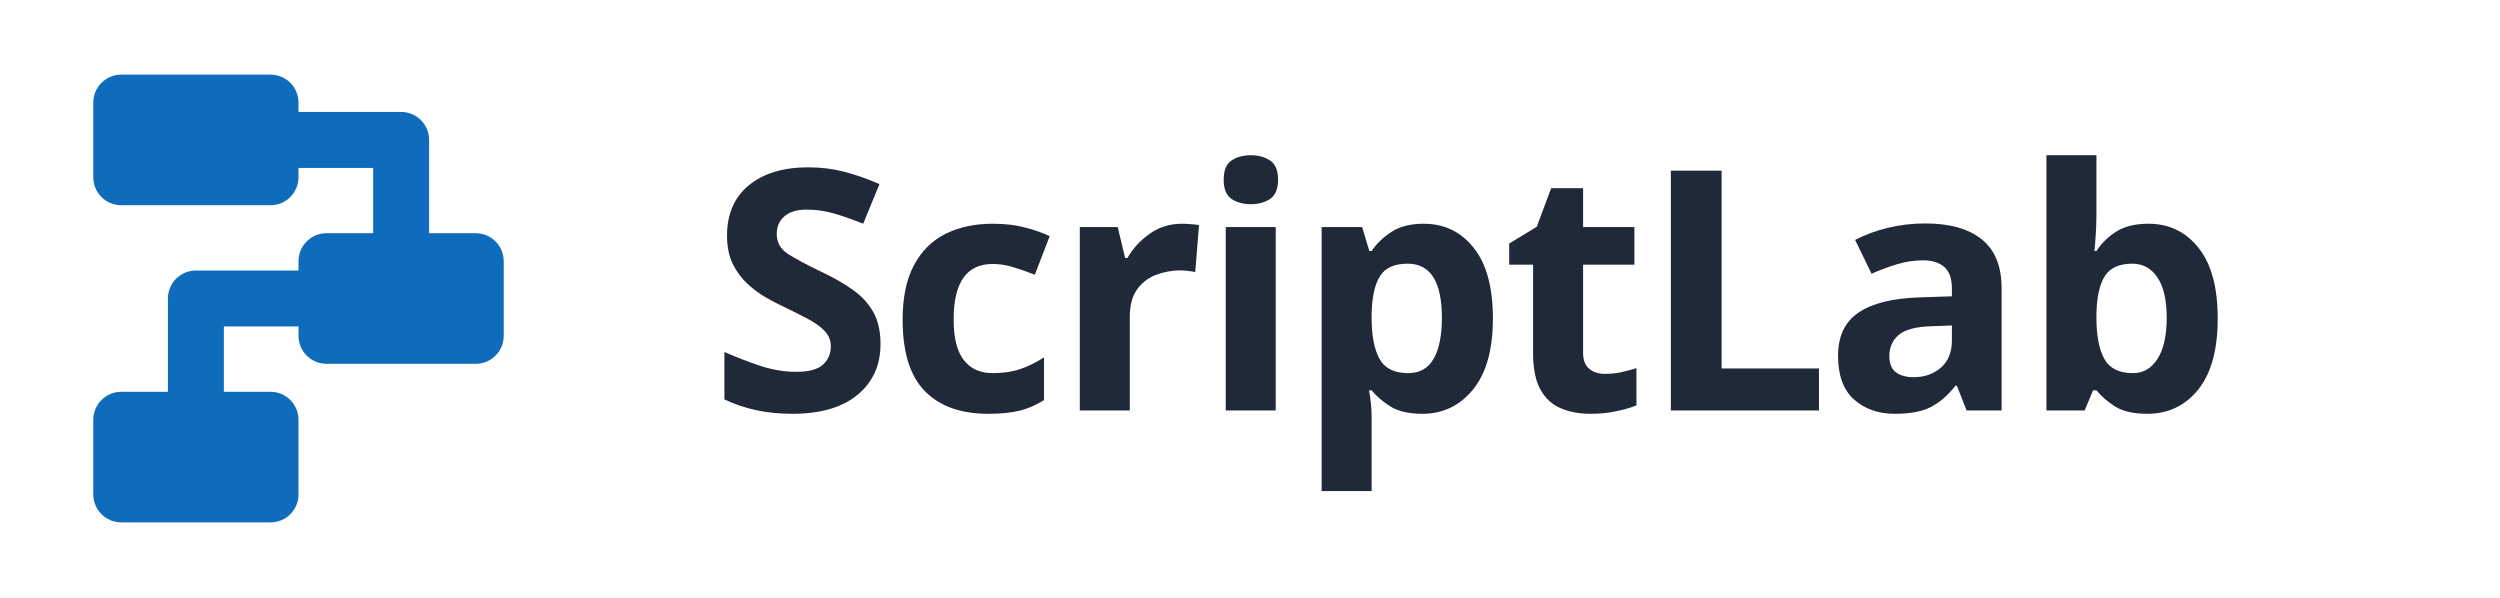
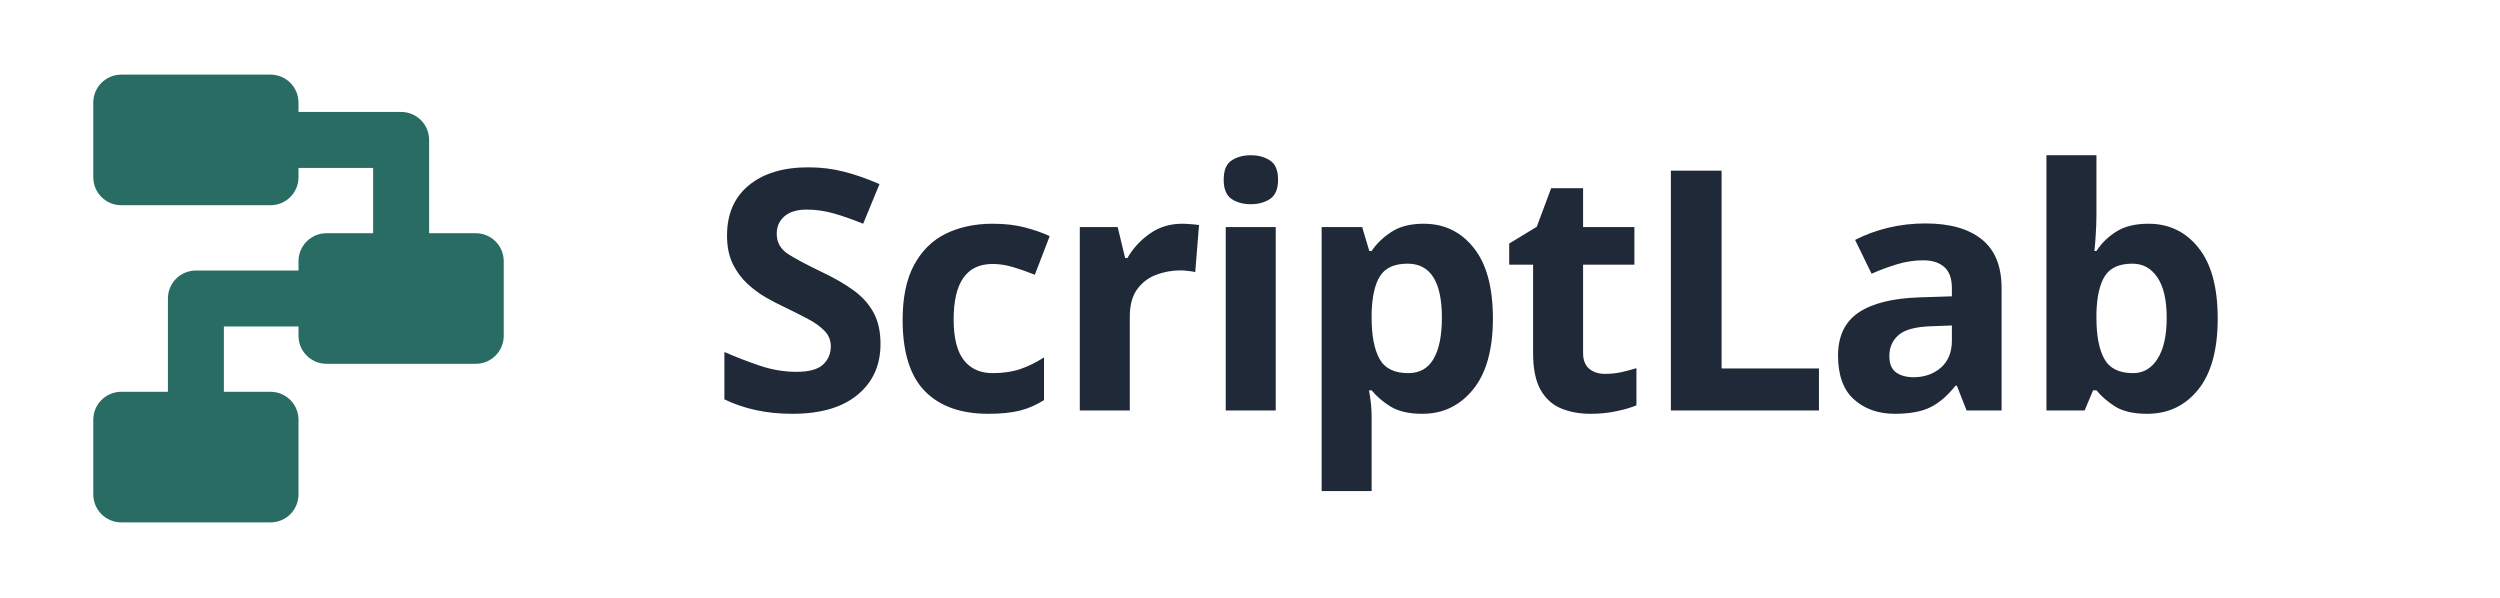
<svg xmlns="http://www.w3.org/2000/svg" width="268" height="64" viewBox="0 0 268 64" role="img" aria-labelledby="titel">
-   <g fill="#0F6CBD">
-     <polyline points="26,15 43,15 43,32 21,32 21,49" fill="none" stroke="#0F6CBD" stroke-width="6" stroke-linejoin="round" />
+   <g fill="#286C63">
+     <polyline points="26,15 43,15 43,32 21,32 21,49" fill="none" stroke="#286C63" stroke-width="6" stroke-linejoin="round" />
    <rect x="10" y="8" width="22" height="14" rx="3" />
    <rect x="32" y="25" width="22" height="14" rx="3" />
    <rect x="10" y="42" width="22" height="14" rx="3" />
  </g>
  <text x="76" y="44" fill="#1F2937" font-family="Segoe UI Variable, Segoe UI, system-ui, sans-serif" font-size="36" font-weight="600" letter-spacing="-0.7">ScriptLab</text>
</svg>
